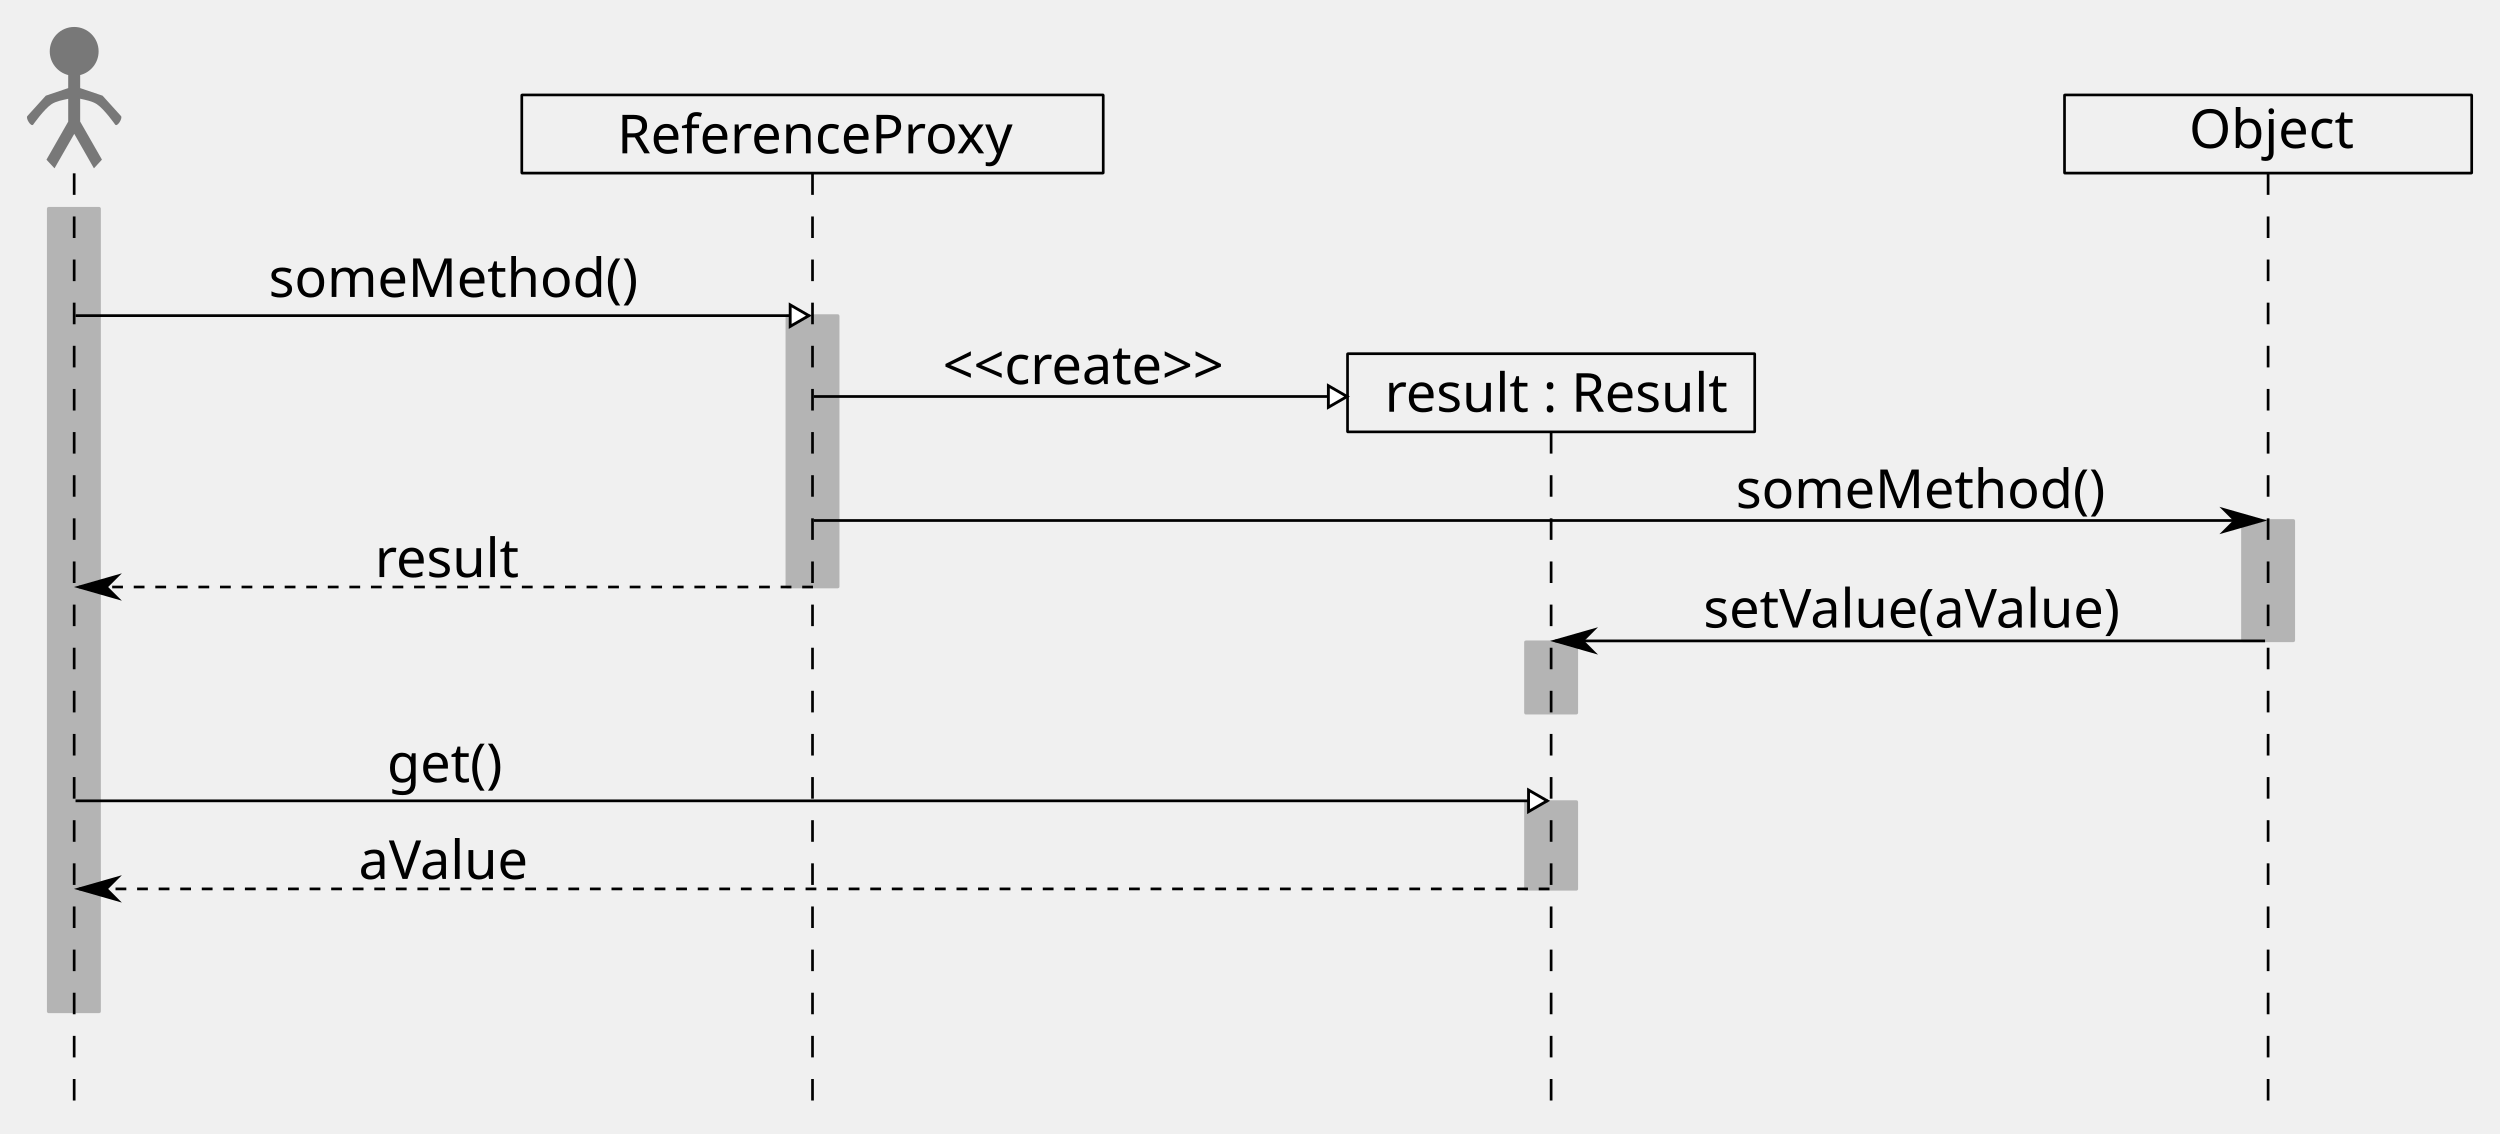
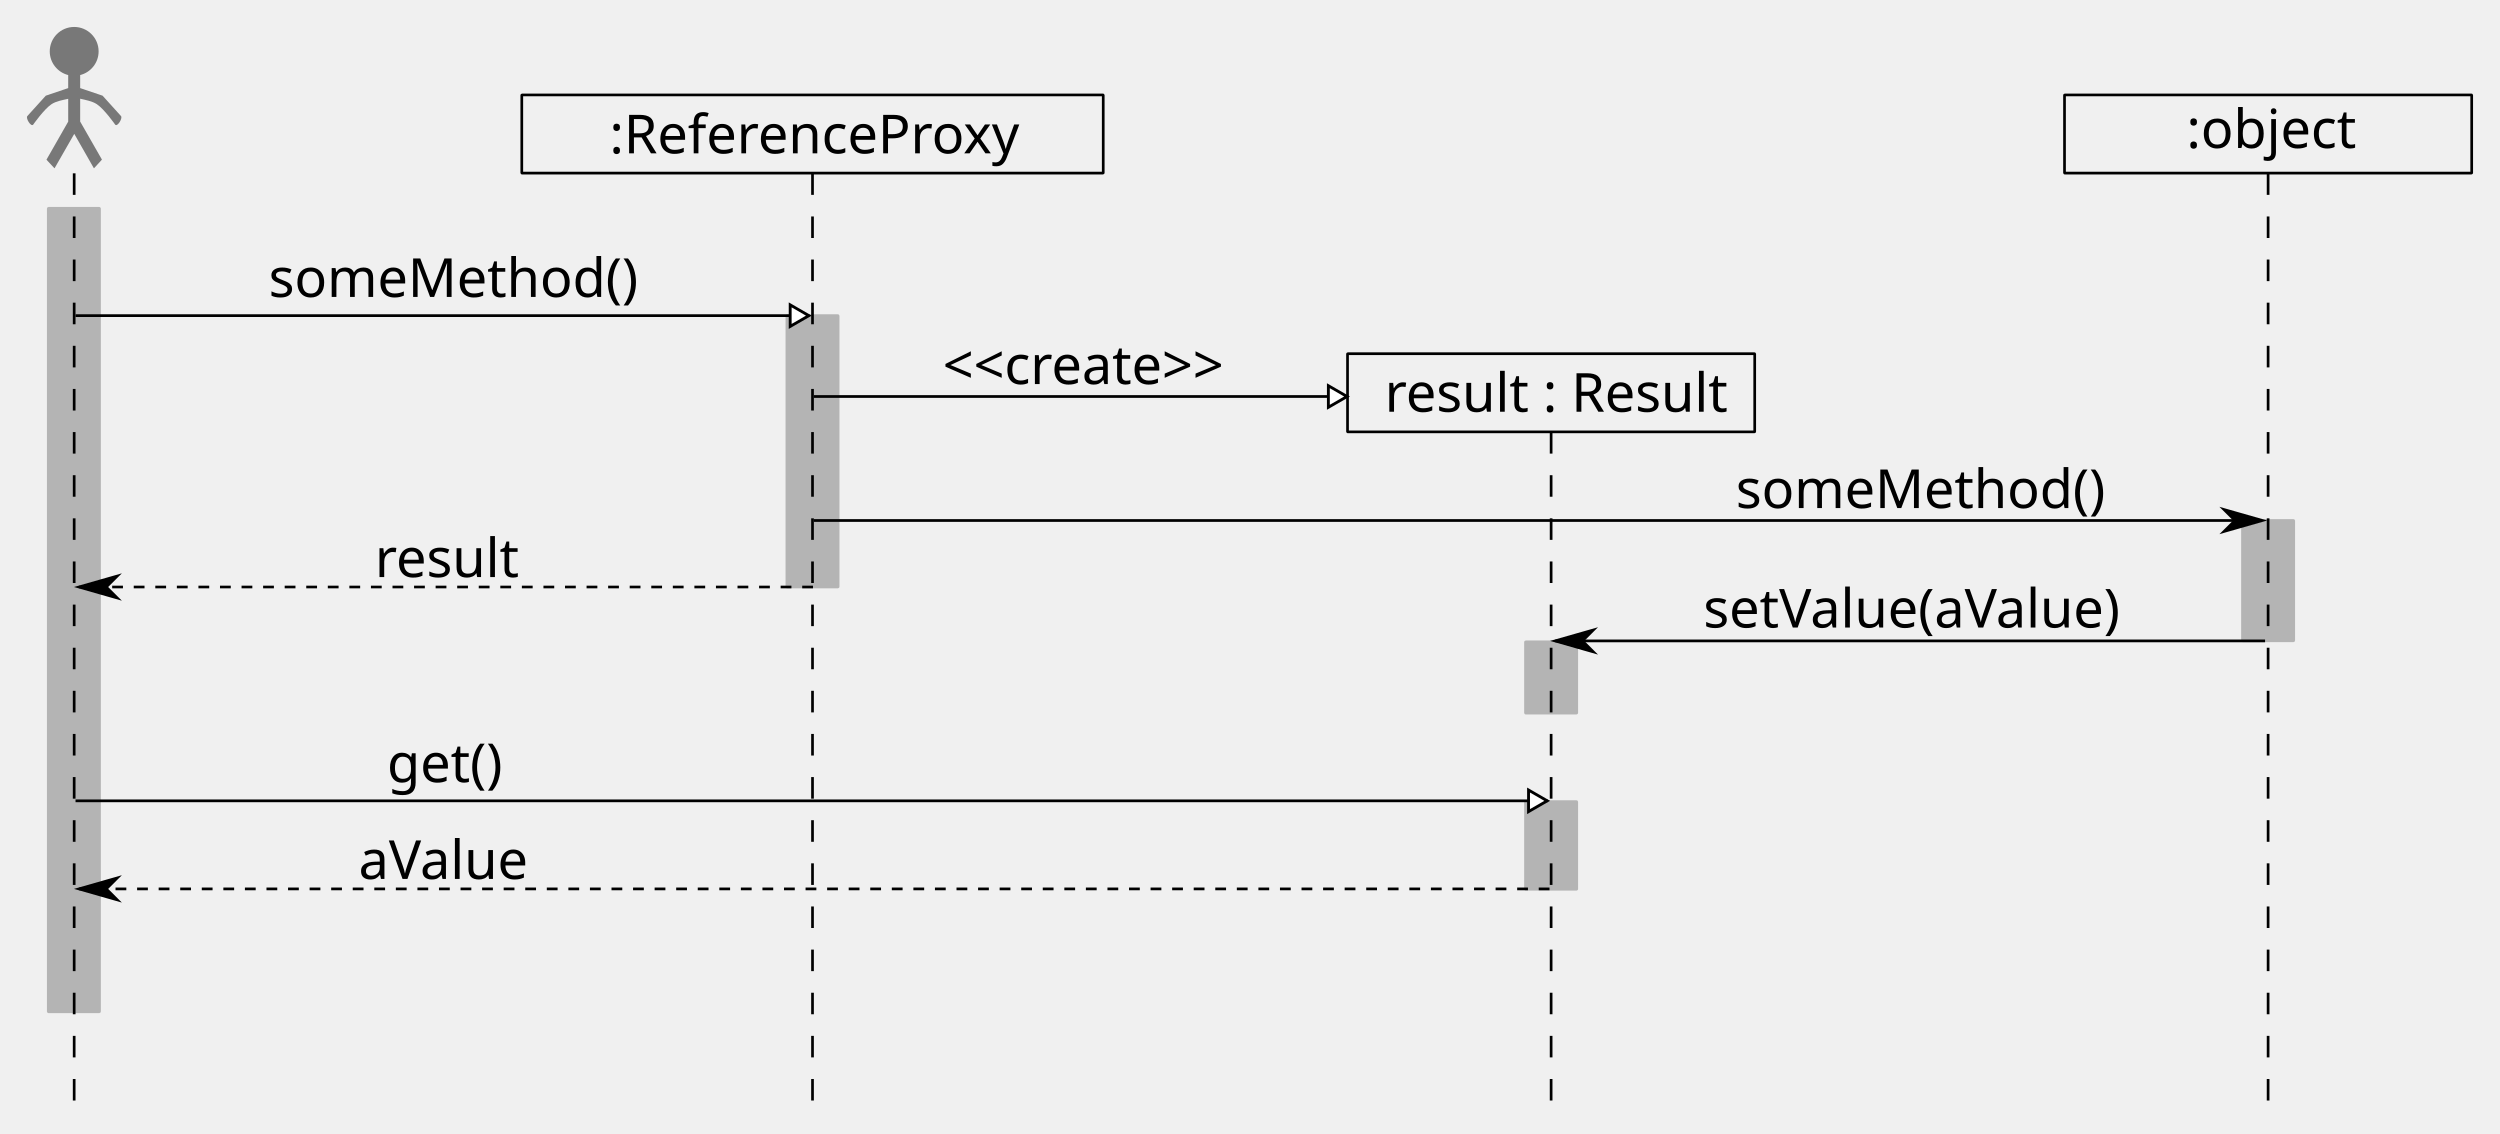
<svg xmlns="http://www.w3.org/2000/svg" width="927.492" height="420.386" id="svg2" version="1.1">
  <defs id="defs4">
    <marker orient="auto" refY="0" refX="0" id="Arrow1Lend" style="overflow:visible">
      <path id="path3843" d="M 0,0 5,-5 -12.5,0 5,5 0,0 z" style="fill-rule:evenodd;stroke:#000000;stroke-width:1pt;marker-start:none" transform="matrix(-0.8,0,0,-0.8,-10,0)" />
    </marker>
    <marker orient="auto" refY="0" refX="0" id="Arrow2Lend" style="overflow:visible">
      <path id="path3861" style="font-size:12px;fill-rule:evenodd;stroke-width:0.625;stroke-linejoin:round" d="M 8.719,4.034 -2.207,0.016 8.719,-4.002 c -1.745,2.372 -1.735,5.617 -6e-7,8.035 z" transform="matrix(-1.1,0,0,-1.1,-1.1,0)" />
    </marker>
    <marker orient="auto" refY="0" refX="0" id="EmptyTriangleOutL" style="overflow:visible">
      <path id="path4001" d="m 5.77,0 -8.65,5 0,-10 8.65,5 z" style="fill:#ffffff;fill-rule:evenodd;stroke:#000000;stroke-width:1pt;marker-start:none" transform="matrix(0.8,0,0,0.8,-4.8,0)" />
    </marker>
    <marker orient="auto" refY="0" refX="0" id="Arrow2Lend-4" style="overflow:visible">
      <path id="path3861-9" style="font-size:12px;fill-rule:evenodd;stroke-width:0.625;stroke-linejoin:round" d="M 8.719,4.034 -2.207,0.016 8.719,-4.002 c -1.745,2.372 -1.735,5.617 -6e-7,8.035 z" transform="matrix(-1.1,0,0,-1.1,-1.1,0)" />
    </marker>
  </defs>
  <g id="layer1" transform="translate(122.8675,-150.9951)">
    <rect style="fill:none;stroke:#000000;stroke-width:1;stroke-linecap:butt;stroke-linejoin:round;stroke-miterlimit:4;stroke-opacity:1;stroke-dasharray:none;stroke-dashoffset:0" id="rect2985" width="215.714" height="29" x="70.714" y="186.219" rx="0.075" ry="0.075" />
-     <text xml:space="preserve" style="font-size:20px;font-style:normal;font-weight:normal;line-height:125%;letter-spacing:0px;word-spacing:0px;fill:#000000;fill-opacity:1;stroke:none;font-family:Sans" x="106.115" y="207.882" id="text3755">
-       <tspan id="tspan3757" x="106.115" y="207.882">ReferenceProxy</tspan>
+     <text xml:space="preserve" style="font-size:20px;font-style:normal;font-weight:normal;line-height:125%;letter-spacing:0px;word-spacing:0px;fill:#000000;fill-opacity:1;stroke:none;font-family:Sans" x="103.225" y="207.882" id="text3755">
+       <tspan id="tspan3757" x="103.225" y="207.882">:ReferenceProxy</tspan>
    </text>
    <rect ry="0.075" rx="0.075" y="282.219" x="377.06" height="29" width="151.065" id="rect3769" style="fill:none;stroke:#000000;stroke-width:1;stroke-linecap:butt;stroke-linejoin:round;stroke-miterlimit:4;stroke-opacity:1;stroke-dasharray:none;stroke-dashoffset:0" />
    <text xml:space="preserve" style="font-size:20px;font-style:normal;font-weight:normal;line-height:125%;letter-spacing:0px;word-spacing:0px;fill:#000000;fill-opacity:1;stroke:none;font-family:Sans" x="390.859" y="303.76" id="text3771">
      <tspan id="tspan3773" x="390.859" y="303.76">result : Result</tspan>
    </text>
    <path style="opacity:0.5;fill:#000000;fill-opacity:1;fill-rule:nonzero;stroke:none" d="m -95.349,160.995 c -5.004,0 -9.062,4.059 -9.062,9.062 0,4.234 2.919,7.787 6.844,8.781 l 0,4.844 -8.312,2.812 c 0,0 -6.148,6.784 -6.844,7.562 -0.696,0.778 1.328,4.106 2.156,3.188 0,0 4.058,-5.786 6.813,-7.594 1.76,-1.155 4.161,-1.528 6.188,-2 l 0,8.469 -8.031,14.062 c -0.02,0.035 -0.027,0.065 0,0.094 l 2.906,3.125 c 0.027,0.029 0.074,0.004 0.094,-0.031 l 7.281,-12.719 7.25,12.719 c 0.02,0.035 0.067,0.06 0.094,0.031 l 2.875,-3.125 c 0.027,-0.029 0.051,-0.059 0.031,-0.094 l -8.062,-14.094 0,-8.469 c 2.027,0.472 4.429,0.877 6.188,2.031 2.754,1.808 6.812,7.594 6.812,7.594 0.828,0.919 2.852,-2.409 2.156,-3.188 -0.696,-0.778 -6.844,-7.562 -6.844,-7.562 l -8.312,-2.812 0,-4.844 c 3.933,-0.988 6.844,-4.542 6.844,-8.781 0,-5.004 -4.059,-9.062 -9.062,-9.062 z" id="path6801-7" />
    <path style="fill:none;stroke:#000000;stroke-width:1;stroke-linecap:butt;stroke-linejoin:miter;stroke-miterlimit:4;stroke-opacity:1;stroke-dasharray:8, 8;stroke-dashoffset:0" d="m 178.571,215.292 c 0,345.589 0,345.589 0,345.589" id="path3775" />
    <path id="path3787" d="m 452.593,311.292 c 0,249.589 0,249.589 0,249.589" style="fill:none;stroke:#000000;stroke-width:1;stroke-linecap:butt;stroke-linejoin:miter;stroke-miterlimit:4;stroke-opacity:1;stroke-dasharray:8, 8;stroke-dashoffset:0" />
    <rect style="opacity:0.25;fill:#000000;fill-opacity:1;stroke:#000000;stroke-width:1;stroke-linecap:butt;stroke-linejoin:round;stroke-miterlimit:4;stroke-opacity:1;stroke-dasharray:none;stroke-dashoffset:0" id="rect3797" width="19" height="298.083" x="-104.954" y="228.279" rx="0.075" ry="0.075" />
    <path id="path3833" d="m -95.35,215.292 c 0,345.589 0,345.589 0,345.589" style="fill:none;stroke:#000000;stroke-width:1;stroke-linecap:butt;stroke-linejoin:miter;stroke-miterlimit:4;stroke-opacity:1;stroke-dasharray:8, 8;stroke-dashoffset:0" />
    <text xml:space="preserve" style="font-size:20px;font-style:normal;font-weight:normal;line-height:125%;letter-spacing:0px;word-spacing:0px;fill:#000000;fill-opacity:1;stroke:none;font-family:Sans" x="-23.194" y="261.17" id="text4281">
      <tspan id="tspan4283" x="-23.194" y="261.17">someMethod()</tspan>
    </text>
    <text xml:space="preserve" style="font-size:20px;font-style:normal;font-weight:normal;line-height:125%;letter-spacing:0px;word-spacing:0px;fill:#000000;fill-opacity:1;stroke:none;font-family:Sans" x="226.896" y="293.477" id="text4281-1">
      <tspan id="tspan4283-0" x="226.896" y="293.477">&lt;&lt;create&gt;&gt;</tspan>
    </text>
    <rect ry="0.075" rx="0.075" y="268.098" x="169.071" height="100.674" width="19" id="rect4310" style="opacity:0.25;fill:#000000;fill-opacity:1;stroke:#000000;stroke-width:1;stroke-linecap:butt;stroke-linejoin:round;stroke-miterlimit:4;stroke-opacity:1;stroke-dasharray:none;stroke-dashoffset:0" />
    <path style="fill:none;stroke:#000000;stroke-width:1px;stroke-linecap:butt;stroke-linejoin:miter;stroke-opacity:1;marker-end:url(#EmptyTriangleOutL)" d="m -94.844,268.098 c 272.236,0 272.236,0 272.236,0" id="path3835" />
    <rect style="opacity:0.25;fill:#000000;fill-opacity:1;stroke:#000000;stroke-width:1;stroke-linecap:butt;stroke-linejoin:round;stroke-miterlimit:4;stroke-opacity:1;stroke-dasharray:none;stroke-dashoffset:0" id="rect4312" width="19" height="26.46" x="443.093" y="389.108" rx="0.075" ry="0.075" />
    <path id="path4285" d="m 179.066,298.098 c 197.994,0 197.994,0 197.994,0" style="fill:none;stroke:#000000;stroke-width:1px;stroke-linecap:butt;stroke-linejoin:miter;stroke-opacity:1;marker-end:url(#EmptyTriangleOutL)" />
    <path style="fill:none;stroke:#000000;stroke-width:1;stroke-linecap:butt;stroke-linejoin:miter;stroke-miterlimit:4;stroke-opacity:1;stroke-dasharray:4, 4;stroke-dashoffset:0;marker-end:url(#Arrow1Lend)" d="m 178.749,368.772 c -189.37,0 -247.012,0 -264.558,0 -7.678,0 -7.678,0 -7.678,0" id="path4314-7" />
    <text id="text4502-7" y="365.088" x="16.22" style="font-size:20px;font-style:normal;font-weight:normal;line-height:125%;letter-spacing:0px;word-spacing:0px;fill:#000000;fill-opacity:1;stroke:none;font-family:Sans" xml:space="preserve">
      <tspan y="365.088" x="16.22" id="tspan4504-3">result</tspan>
    </text>
    <rect style="fill:none;stroke:#000000;stroke-width:1;stroke-linecap:butt;stroke-linejoin:round;stroke-miterlimit:4;stroke-opacity:1;stroke-dasharray:none;stroke-dashoffset:0" id="rect4653" width="151.065" height="29" x="643.06" y="186.219" rx="0.075" ry="0.075" />
-     <text id="text4655" y="205.9" x="689.271" style="font-size:20px;font-style:normal;font-weight:normal;line-height:125%;letter-spacing:0px;word-spacing:0px;fill:#000000;fill-opacity:1;stroke:none;font-family:Sans" xml:space="preserve">
-       <tspan y="205.9" x="689.271" id="tspan4657">Object</tspan>
+     <text id="text4655" y="205.9" x="688.285" style="font-size:20px;font-style:normal;font-weight:normal;line-height:125%;letter-spacing:0px;word-spacing:0px;fill:#000000;fill-opacity:1;stroke:none;font-family:Sans" xml:space="preserve">
+       <tspan y="205.9" x="688.285" id="tspan4657">:object</tspan>
    </text>
    <path style="fill:none;stroke:#000000;stroke-width:1;stroke-linecap:butt;stroke-linejoin:miter;stroke-miterlimit:4;stroke-opacity:1;stroke-dasharray:8, 8;stroke-dashoffset:0" d="m 718.593,215.292 c 0,345.589 0,345.589 0,345.589" id="path4659" />
    <rect ry="0.075" rx="0.075" y="344.098" x="709.093" height="44.615" width="19" id="rect4661" style="opacity:0.25;fill:#000000;fill-opacity:1;stroke:#000000;stroke-width:1;stroke-linecap:butt;stroke-linejoin:round;stroke-miterlimit:4;stroke-opacity:1;stroke-dasharray:none;stroke-dashoffset:0" />
    <text id="text4663" y="339.477" x="521.125" style="font-size:20px;font-style:normal;font-weight:normal;line-height:125%;letter-spacing:0px;word-spacing:0px;fill:#000000;fill-opacity:1;stroke:none;font-family:Sans" xml:space="preserve">
      <tspan y="339.477" x="521.125" id="tspan4665">someMethod()</tspan>
    </text>
    <path style="fill:none;stroke:#000000;stroke-width:1px;stroke-linecap:butt;stroke-linejoin:miter;stroke-opacity:1;marker-mid:none;marker-end:url(#Arrow1Lend)" d="m 179.066,344.098 c 537.28,0 537.28,0 537.28,0" id="path4667" />
    <path id="path5419" d="m 717.463,388.772 c -183.159,0 -238.911,0 -255.881,0 -7.426,0 -7.426,0 -7.426,0" style="fill:none;stroke:#000000;stroke-width:1;stroke-linecap:butt;stroke-linejoin:miter;stroke-miterlimit:4;stroke-opacity:1;stroke-dasharray:none;stroke-dashoffset:0;marker-end:url(#Arrow1Lend)" />
    <text xml:space="preserve" style="font-size:20px;font-style:normal;font-weight:normal;line-height:125%;letter-spacing:0px;word-spacing:0px;fill:#000000;fill-opacity:1;stroke:none;font-family:Sans" x="509.076" y="383.809" id="text5421">
      <tspan id="tspan5423" x="509.076" y="383.809">setValue(aValue)</tspan>
    </text>
    <rect ry="0.075" rx="0.075" y="448.394" x="443.093" height="32.521" width="19" id="rect5438" style="opacity:0.25;fill:#000000;fill-opacity:1;stroke:#000000;stroke-width:1;stroke-linecap:butt;stroke-linejoin:round;stroke-miterlimit:4;stroke-opacity:1;stroke-dasharray:none;stroke-dashoffset:0" />
    <text id="text5440" y="441.17" x="20.737" style="font-size:20px;font-style:normal;font-weight:normal;line-height:125%;letter-spacing:0px;word-spacing:0px;fill:#000000;fill-opacity:1;stroke:none;font-family:Sans" xml:space="preserve">
      <tspan y="441.17" x="20.737" id="tspan5442">get()</tspan>
    </text>
    <path id="path5444" d="m -94.844,448.098 c 546.165,0 546.165,0 546.165,0" style="fill:none;stroke:#000000;stroke-width:1px;stroke-linecap:butt;stroke-linejoin:miter;stroke-opacity:1;marker-end:url(#EmptyTriangleOutL)" />
    <path id="path5446" d="m 451.995,480.772 c -379.442,0 -494.941,0 -530.098,0 -15.384,0 -15.384,0 -15.384,0" style="fill:none;stroke:#000000;stroke-width:1;stroke-linecap:butt;stroke-linejoin:miter;stroke-miterlimit:4;stroke-opacity:1;stroke-dasharray:4, 4;stroke-dashoffset:0;marker-end:url(#Arrow1Lend)" />
    <text xml:space="preserve" style="font-size:20px;font-style:normal;font-weight:normal;line-height:125%;letter-spacing:0px;word-spacing:0px;fill:#000000;fill-opacity:1;stroke:none;font-family:Sans" x="10.16" y="477.088" id="text5448">
      <tspan id="tspan5450" x="10.16" y="477.088">aValue</tspan>
    </text>
  </g>
</svg>
